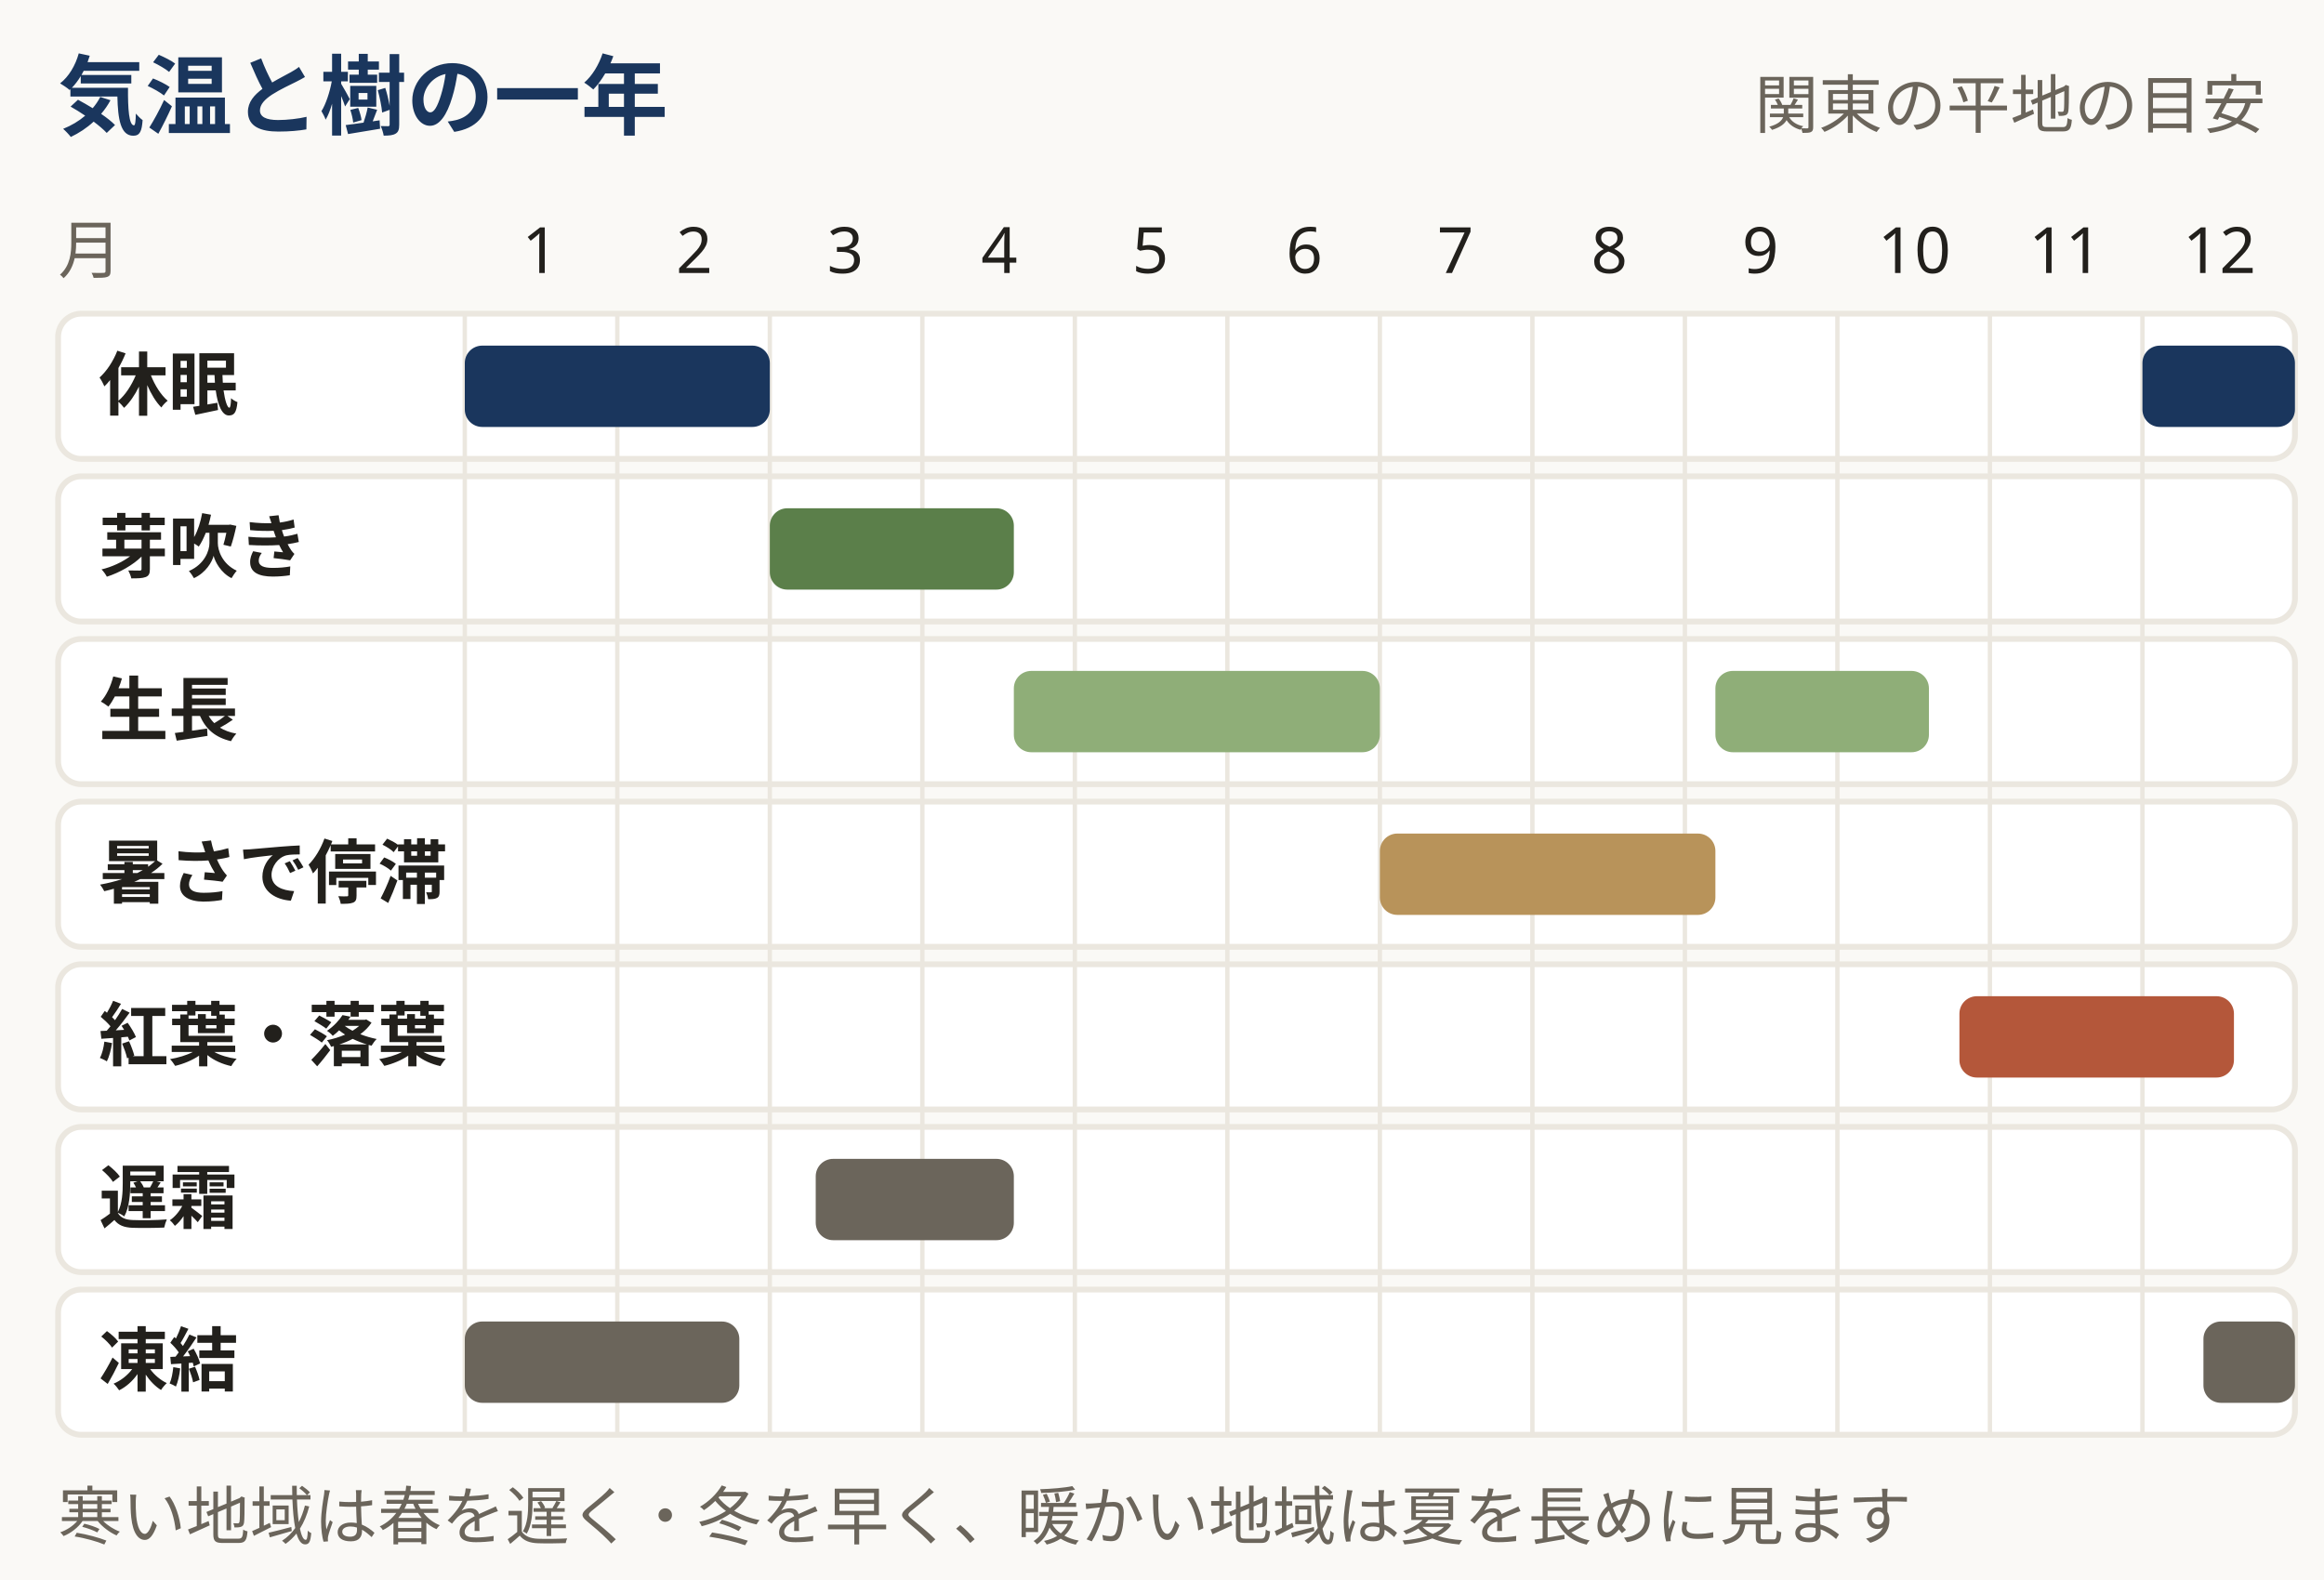
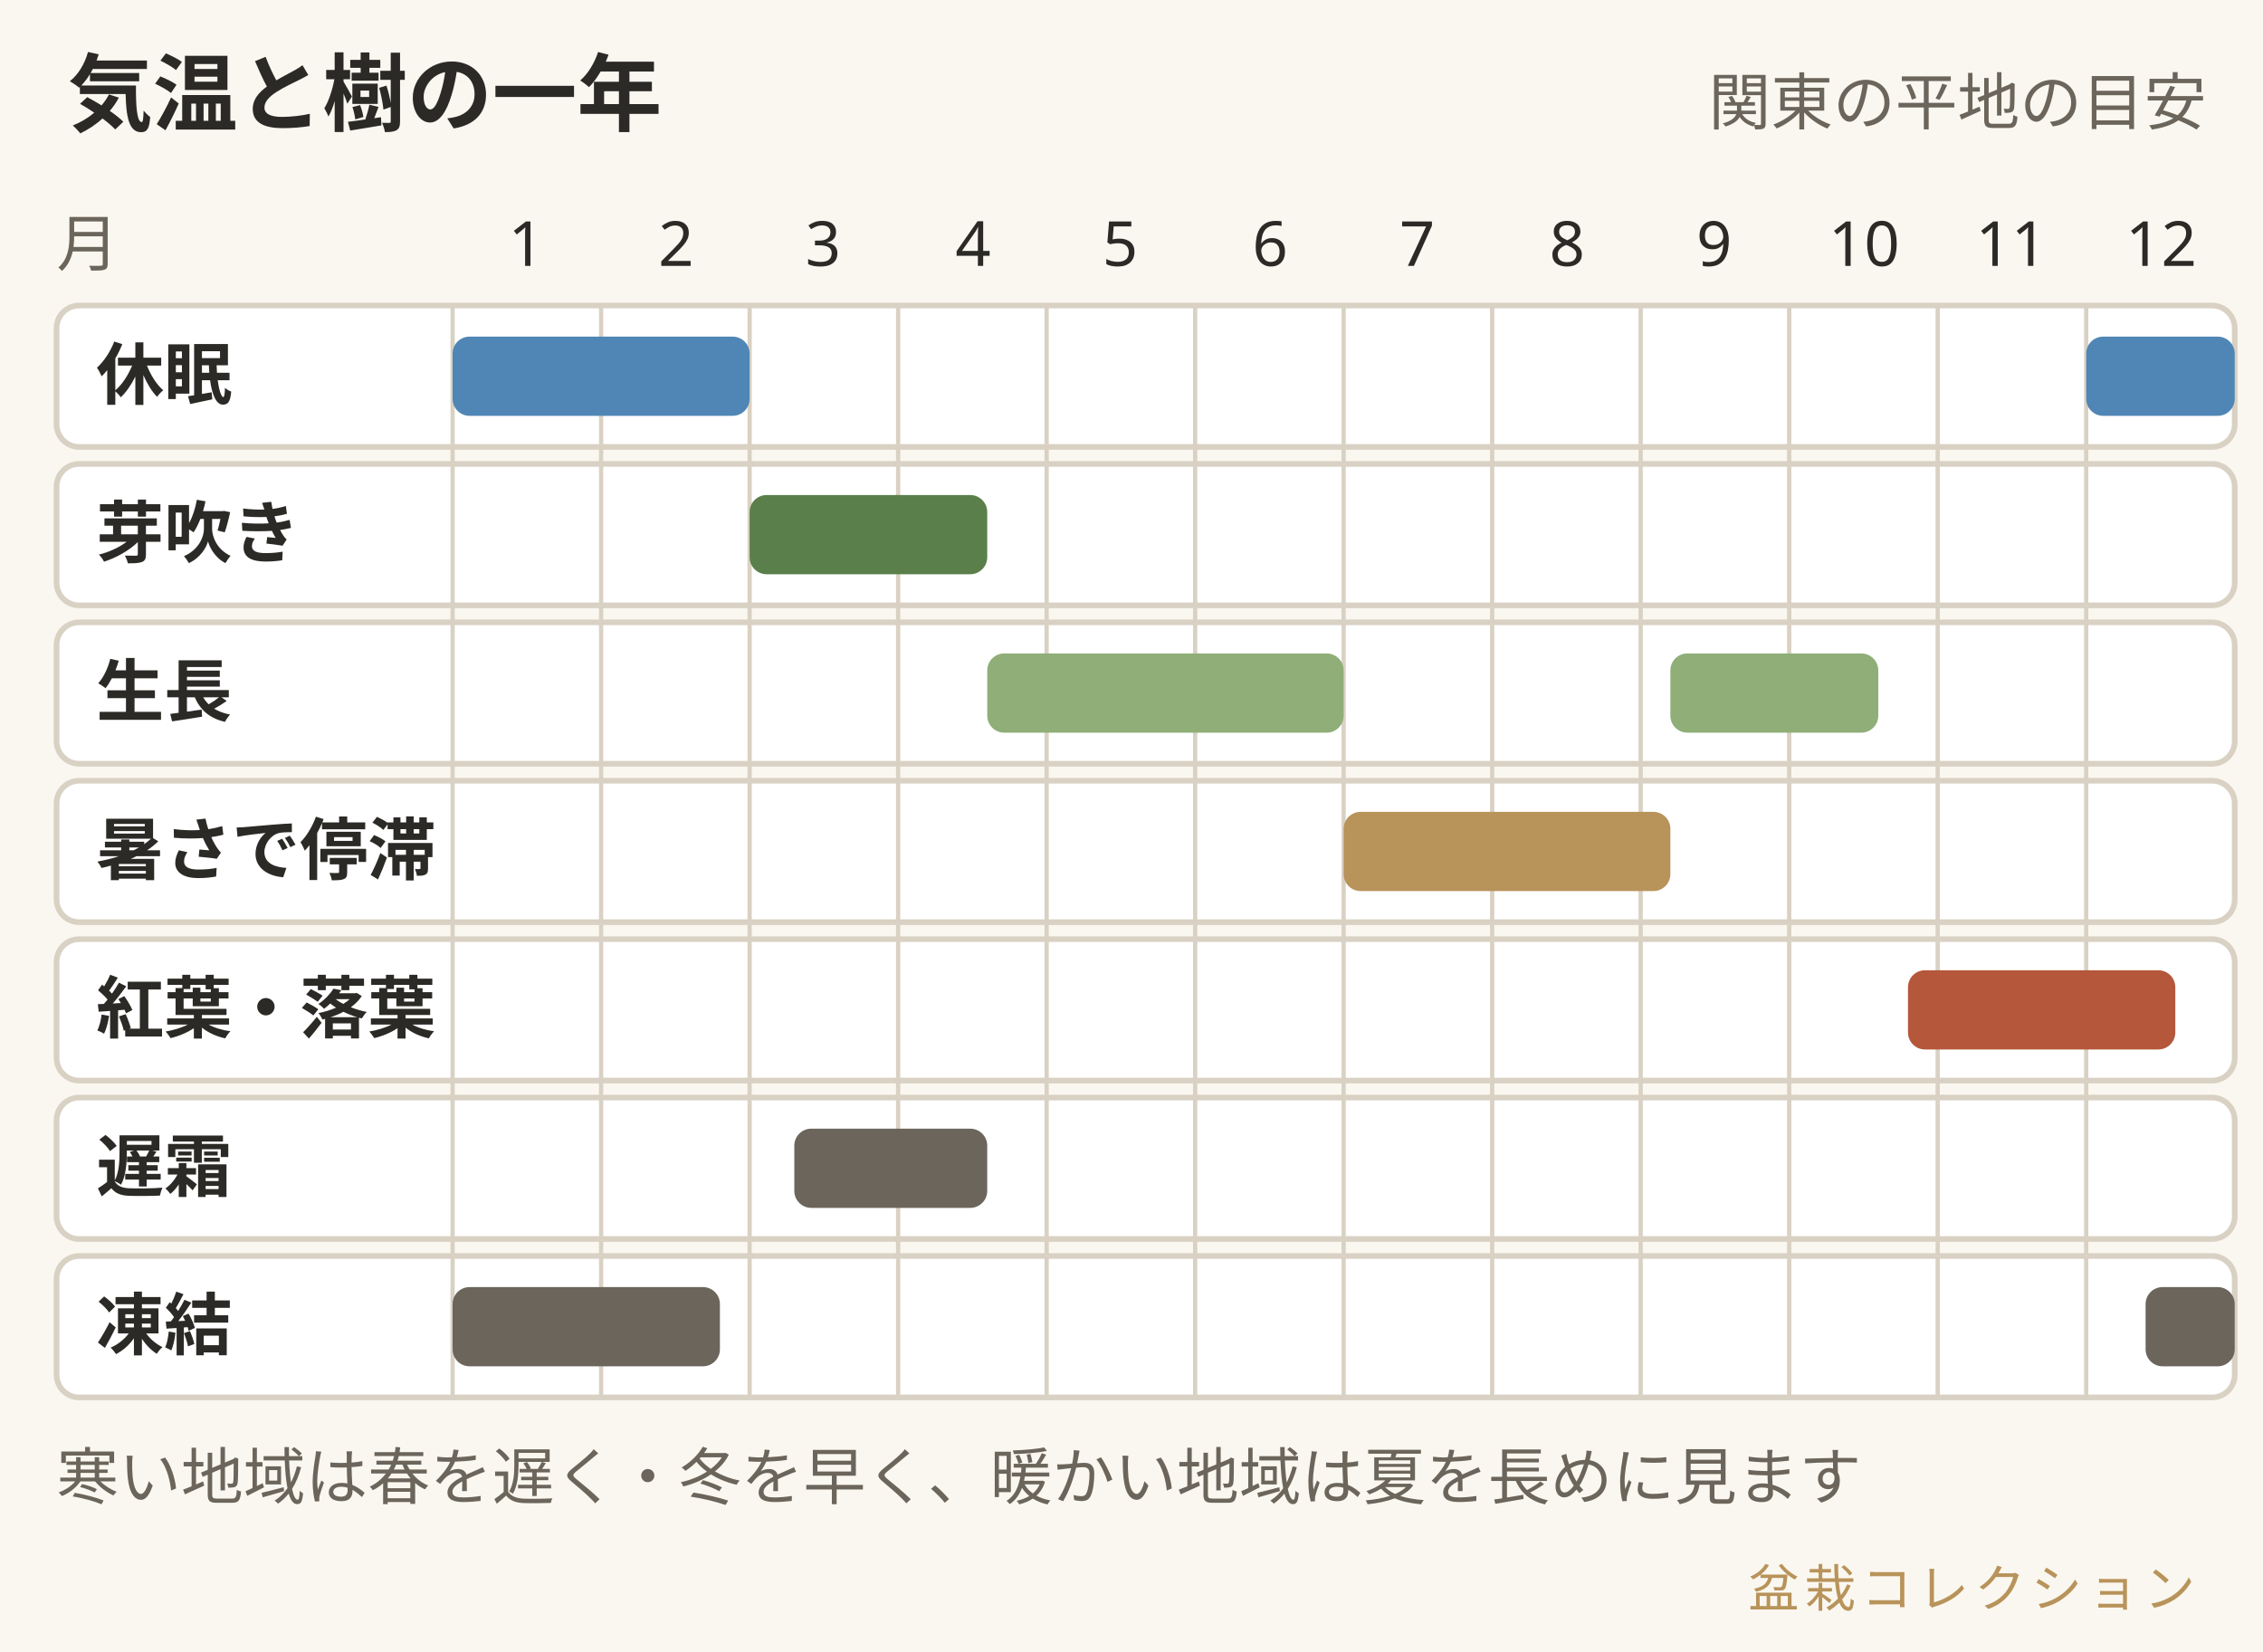
- <svg xmlns="http://www.w3.org/2000/svg" viewBox="0 0 800 544" font-family="'Hiragino Sans','Noto Sans JP',sans-serif">
-   <rect width="800" height="544" fill="#faf9f6" />
-   <text x="20" y="44" font-size="30" font-weight="700" fill="#1a365d">気温と樹の一年</text>
+ <svg xmlns="http://www.w3.org/2000/svg" viewBox="0 0 800 584" data-restyled="1" font-family="'Hiragino Sans','Noto Sans JP',sans-serif">
+   <rect width="800" height="584" fill="#faf7f0" />
+   <text x="24" y="44" font-size="30" font-weight="700" fill="#2c2a26">気温と樹の一年</text>
  <text x="780" y="44" font-size="22" text-anchor="end" fill="#6b655b">関東の平地の目安</text>
-   <g font-size="22" fill="#22201c" text-anchor="middle">
+   <g font-size="22" fill="#2c2a26" text-anchor="middle">
    <text x="186" y="94">1</text>
    <text x="239" y="94">2</text>
    <text x="291" y="94">3</text>
    <text x="344" y="94">4</text>
    <text x="396" y="94">5</text>
    <text x="449" y="94">6</text>
    <text x="501" y="94">7</text>
    <text x="554" y="94">8</text>
    <text x="606" y="94">9</text>
    <text x="659" y="94">10</text>
    <text x="711" y="94">11</text>
    <text x="764" y="94">12</text>
  </g>
  <text x="20" y="94" font-size="22" fill="#6b655b">月</text>
-   <rect x="20" y="108" width="770" height="50" rx="8" fill="#fff" stroke="#ebe7df" stroke-width="2" />
-   <rect x="20" y="164" width="770" height="50" rx="8" fill="#fff" stroke="#ebe7df" stroke-width="2" />
-   <rect x="20" y="220" width="770" height="50" rx="8" fill="#fff" stroke="#ebe7df" stroke-width="2" />
-   <rect x="20" y="276" width="770" height="50" rx="8" fill="#fff" stroke="#ebe7df" stroke-width="2" />
-   <rect x="20" y="332" width="770" height="50" rx="8" fill="#fff" stroke="#ebe7df" stroke-width="2" />
-   <rect x="20" y="388" width="770" height="50" rx="8" fill="#fff" stroke="#ebe7df" stroke-width="2" />
-   <rect x="20" y="444" width="770" height="50" rx="8" fill="#fff" stroke="#ebe7df" stroke-width="2" />
-   <g stroke="#ebe7df" stroke-width="1.5">
+   <rect x="20" y="108" width="770" height="50" rx="8" fill="#fff" stroke="#d9d1c3" stroke-width="2" />
+   <rect x="20" y="164" width="770" height="50" rx="8" fill="#fff" stroke="#d9d1c3" stroke-width="2" />
+   <rect x="20" y="220" width="770" height="50" rx="8" fill="#fff" stroke="#d9d1c3" stroke-width="2" />
+   <rect x="20" y="276" width="770" height="50" rx="8" fill="#fff" stroke="#d9d1c3" stroke-width="2" />
+   <rect x="20" y="332" width="770" height="50" rx="8" fill="#fff" stroke="#d9d1c3" stroke-width="2" />
+   <rect x="20" y="388" width="770" height="50" rx="8" fill="#fff" stroke="#d9d1c3" stroke-width="2" />
+   <rect x="20" y="444" width="770" height="50" rx="8" fill="#fff" stroke="#d9d1c3" stroke-width="2" />
+   <g stroke="#d9d1c3" stroke-width="1.5">
    <line x1="160.0" y1="108" x2="160.0" y2="494" />
    <line x1="212.5" y1="108" x2="212.5" y2="494" />
    <line x1="265.0" y1="108" x2="265.0" y2="494" />
    <line x1="317.5" y1="108" x2="317.5" y2="494" />
    <line x1="370.0" y1="108" x2="370.0" y2="494" />
    <line x1="422.5" y1="108" x2="422.5" y2="494" />
    <line x1="475.0" y1="108" x2="475.0" y2="494" />
    <line x1="527.5" y1="108" x2="527.5" y2="494" />
    <line x1="580.0" y1="108" x2="580.0" y2="494" />
    <line x1="632.5" y1="108" x2="632.5" y2="494" />
    <line x1="685.0" y1="108" x2="685.0" y2="494" />
    <line x1="737.5" y1="108" x2="737.5" y2="494" />
  </g>
-   <text x="34" y="141" font-size="24" font-weight="700" fill="#22201c">休眠</text>
-   <rect x="160.0" y="119" width="105.0" height="28" rx="6" fill="#1a365d" />
-   <rect x="737.5" y="119" width="52.5" height="28" rx="6" fill="#1a365d" />
-   <text x="34" y="197" font-size="24" font-weight="700" fill="#22201c">芽吹き</text>
+   <text x="34" y="141" font-size="24" font-weight="700" fill="#2c2a26">休眠</text>
+   <rect x="160.0" y="119" width="105.0" height="28" rx="6" fill="#4f86b5" />
+   <rect x="737.5" y="119" width="52.5" height="28" rx="6" fill="#4f86b5" />
+   <text x="34" y="197" font-size="24" font-weight="700" fill="#2c2a26">芽吹き</text>
  <rect x="265.0" y="175" width="84.0" height="28" rx="6" fill="#5b7f4a" />
-   <text x="34" y="253" font-size="24" font-weight="700" fill="#22201c">生長</text>
+   <text x="34" y="253" font-size="24" font-weight="700" fill="#2c2a26">生長</text>
  <rect x="349.0" y="231" width="126.0" height="28" rx="6" fill="#8fae78" />
  <rect x="590.5" y="231" width="73.5" height="28" rx="6" fill="#8fae78" />
-   <text x="34" y="309" font-size="24" font-weight="700" fill="#22201c">暑さで停滞</text>
+   <text x="34" y="309" font-size="24" font-weight="700" fill="#2c2a26">暑さで停滞</text>
  <rect x="475.0" y="287" width="115.5" height="28" rx="6" fill="#b8935a" />
-   <text x="34" y="365" font-size="24" font-weight="700" fill="#22201c">紅葉・落葉</text>
+   <text x="34" y="365" font-size="24" font-weight="700" fill="#2c2a26">紅葉・落葉</text>
  <rect x="674.5" y="343" width="94.5" height="28" rx="6" fill="#b4573a" />
-   <text x="34" y="421" font-size="24" font-weight="700" fill="#22201c">遅霜</text>
+   <text x="34" y="421" font-size="24" font-weight="700" fill="#2c2a26">遅霜</text>
  <rect x="280.8" y="399" width="68.2" height="28" rx="6" fill="#6b655b" />
-   <text x="34" y="477" font-size="24" font-weight="700" fill="#22201c">凍結</text>
+   <text x="34" y="477" font-size="24" font-weight="700" fill="#2c2a26">凍結</text>
  <rect x="758.5" y="455" width="31.5" height="28" rx="6" fill="#6b655b" />
  <rect x="160.0" y="455" width="94.5" height="28" rx="6" fill="#6b655b" />
  <text x="20" y="530" font-size="22" fill="#6b655b">寒い地域は春を遅く・冬を早く、暖かい地域は夏を長めに見ます</text>
+   <text x="776" y="568" font-size="18" font-weight="500" fill="#b8935a" text-anchor="end" letter-spacing="2">盆栽コレクション</text>
</svg>
